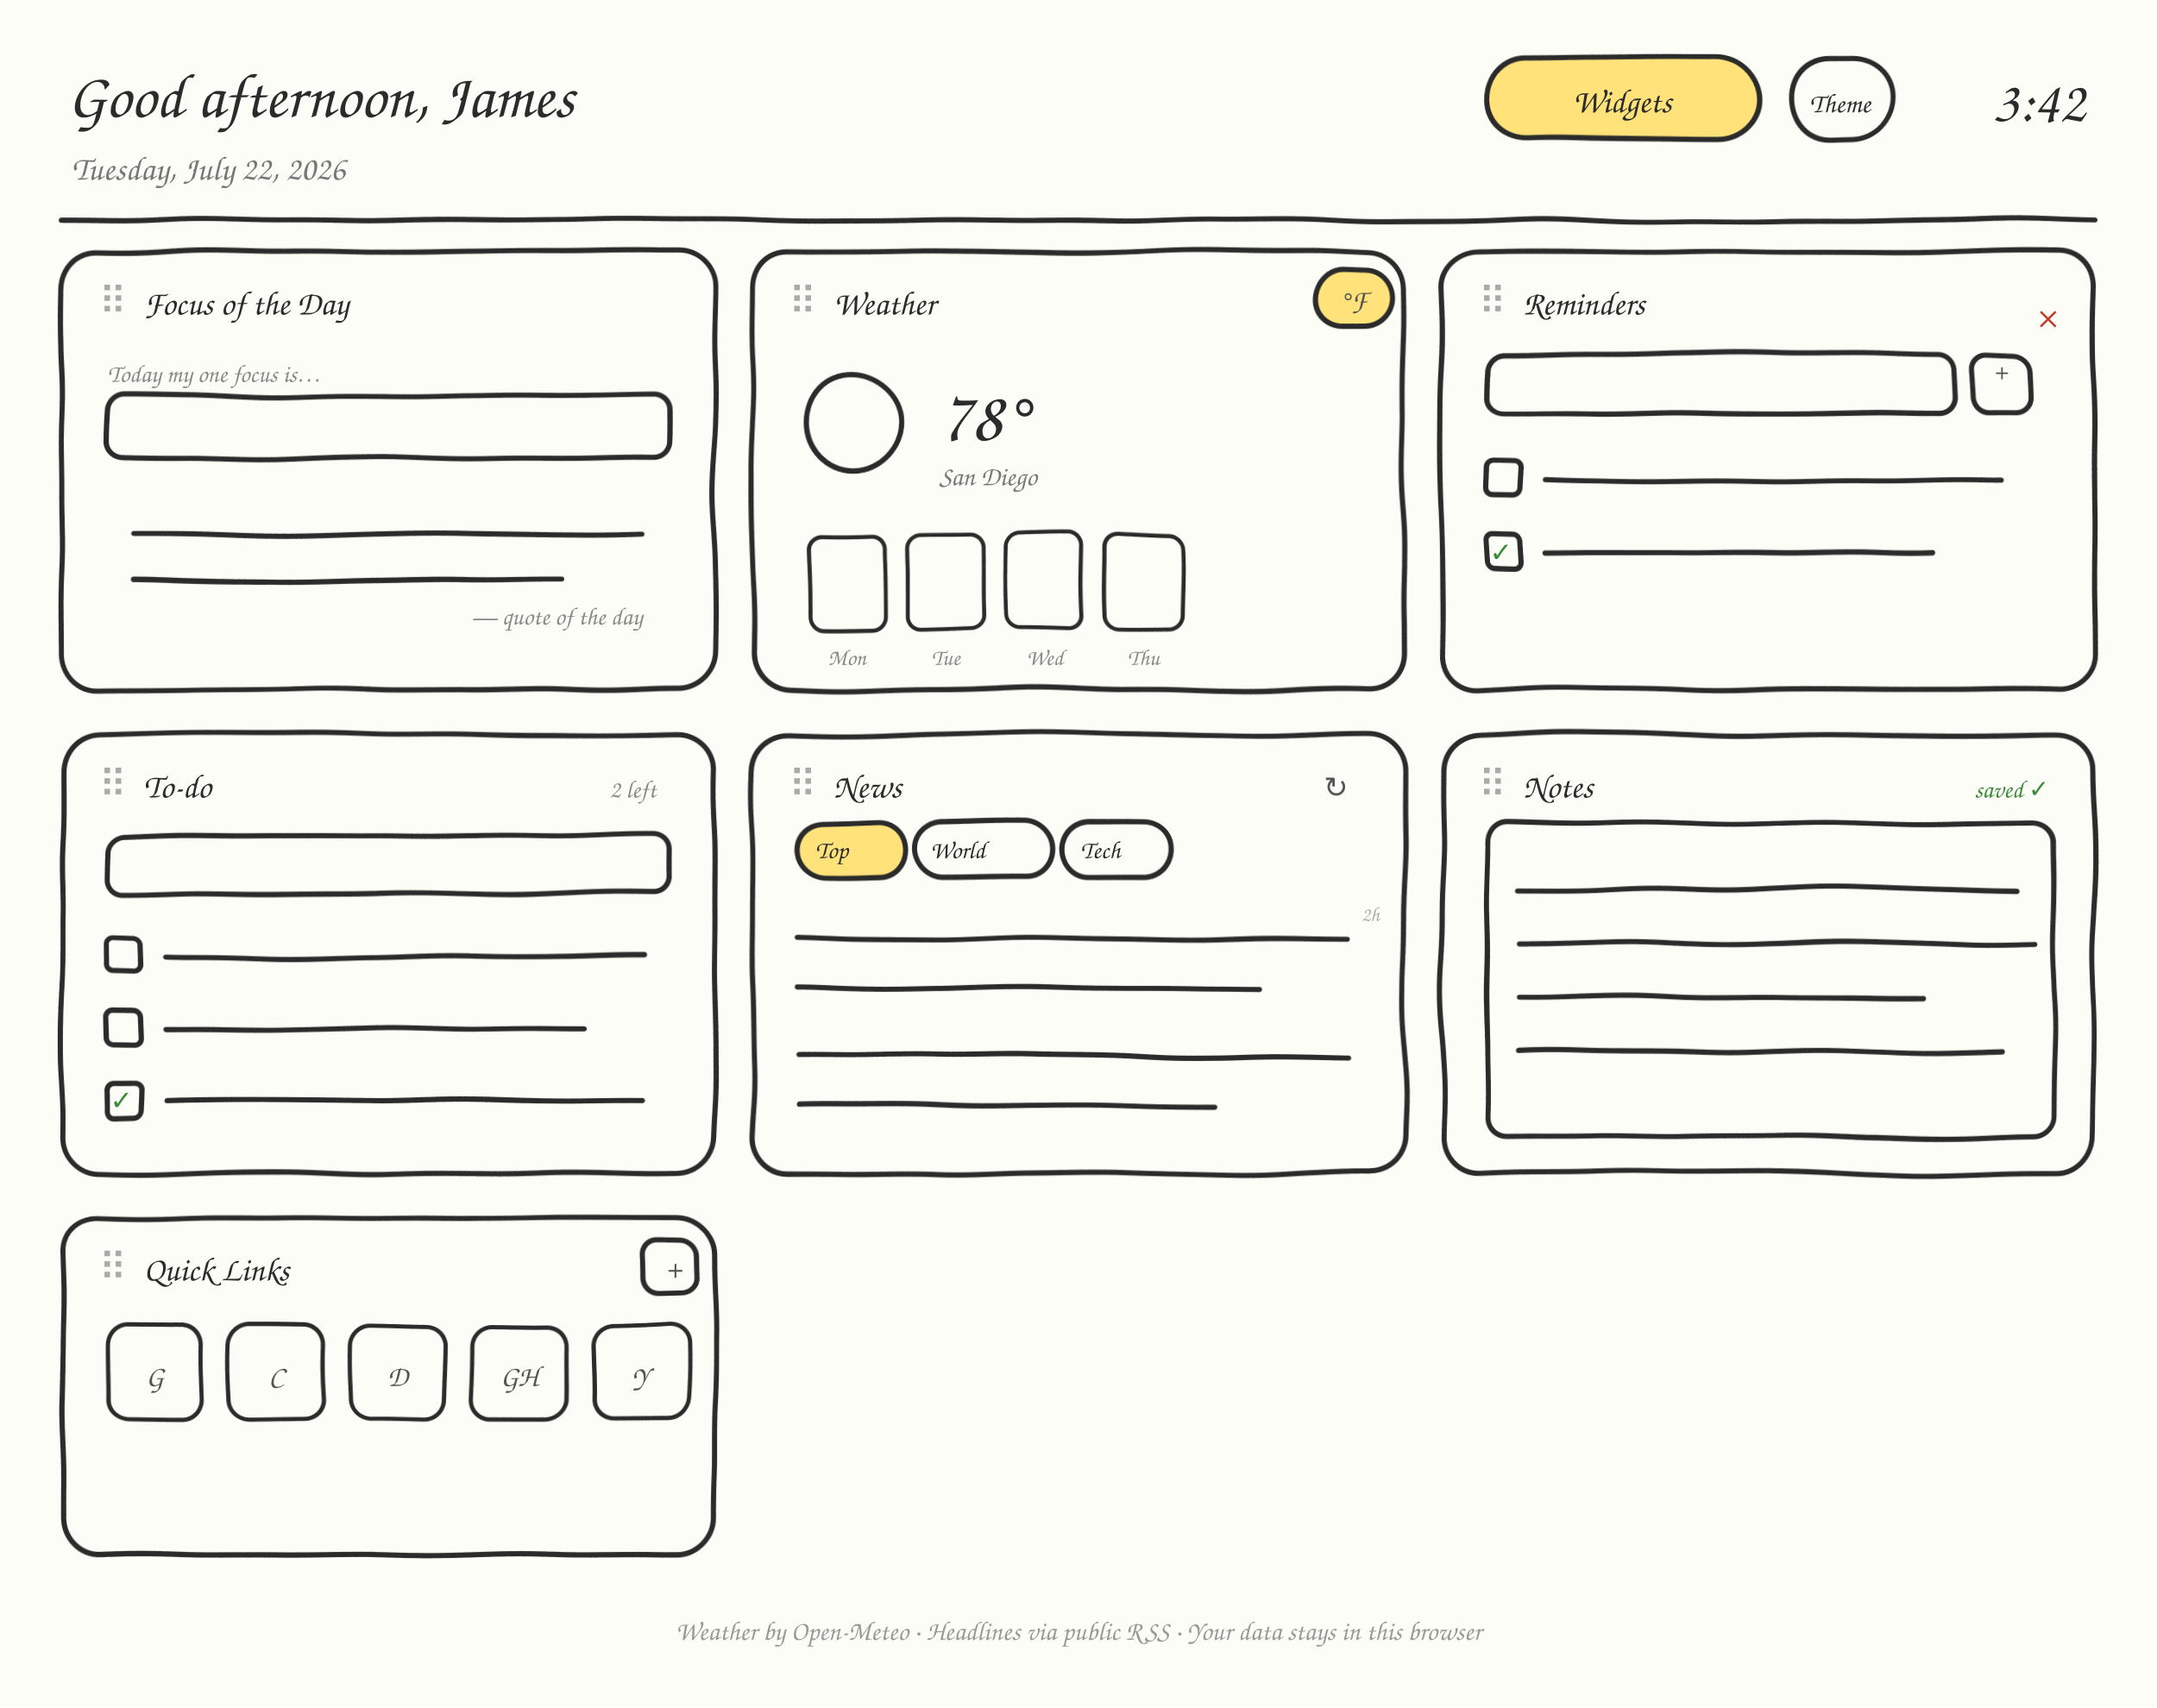
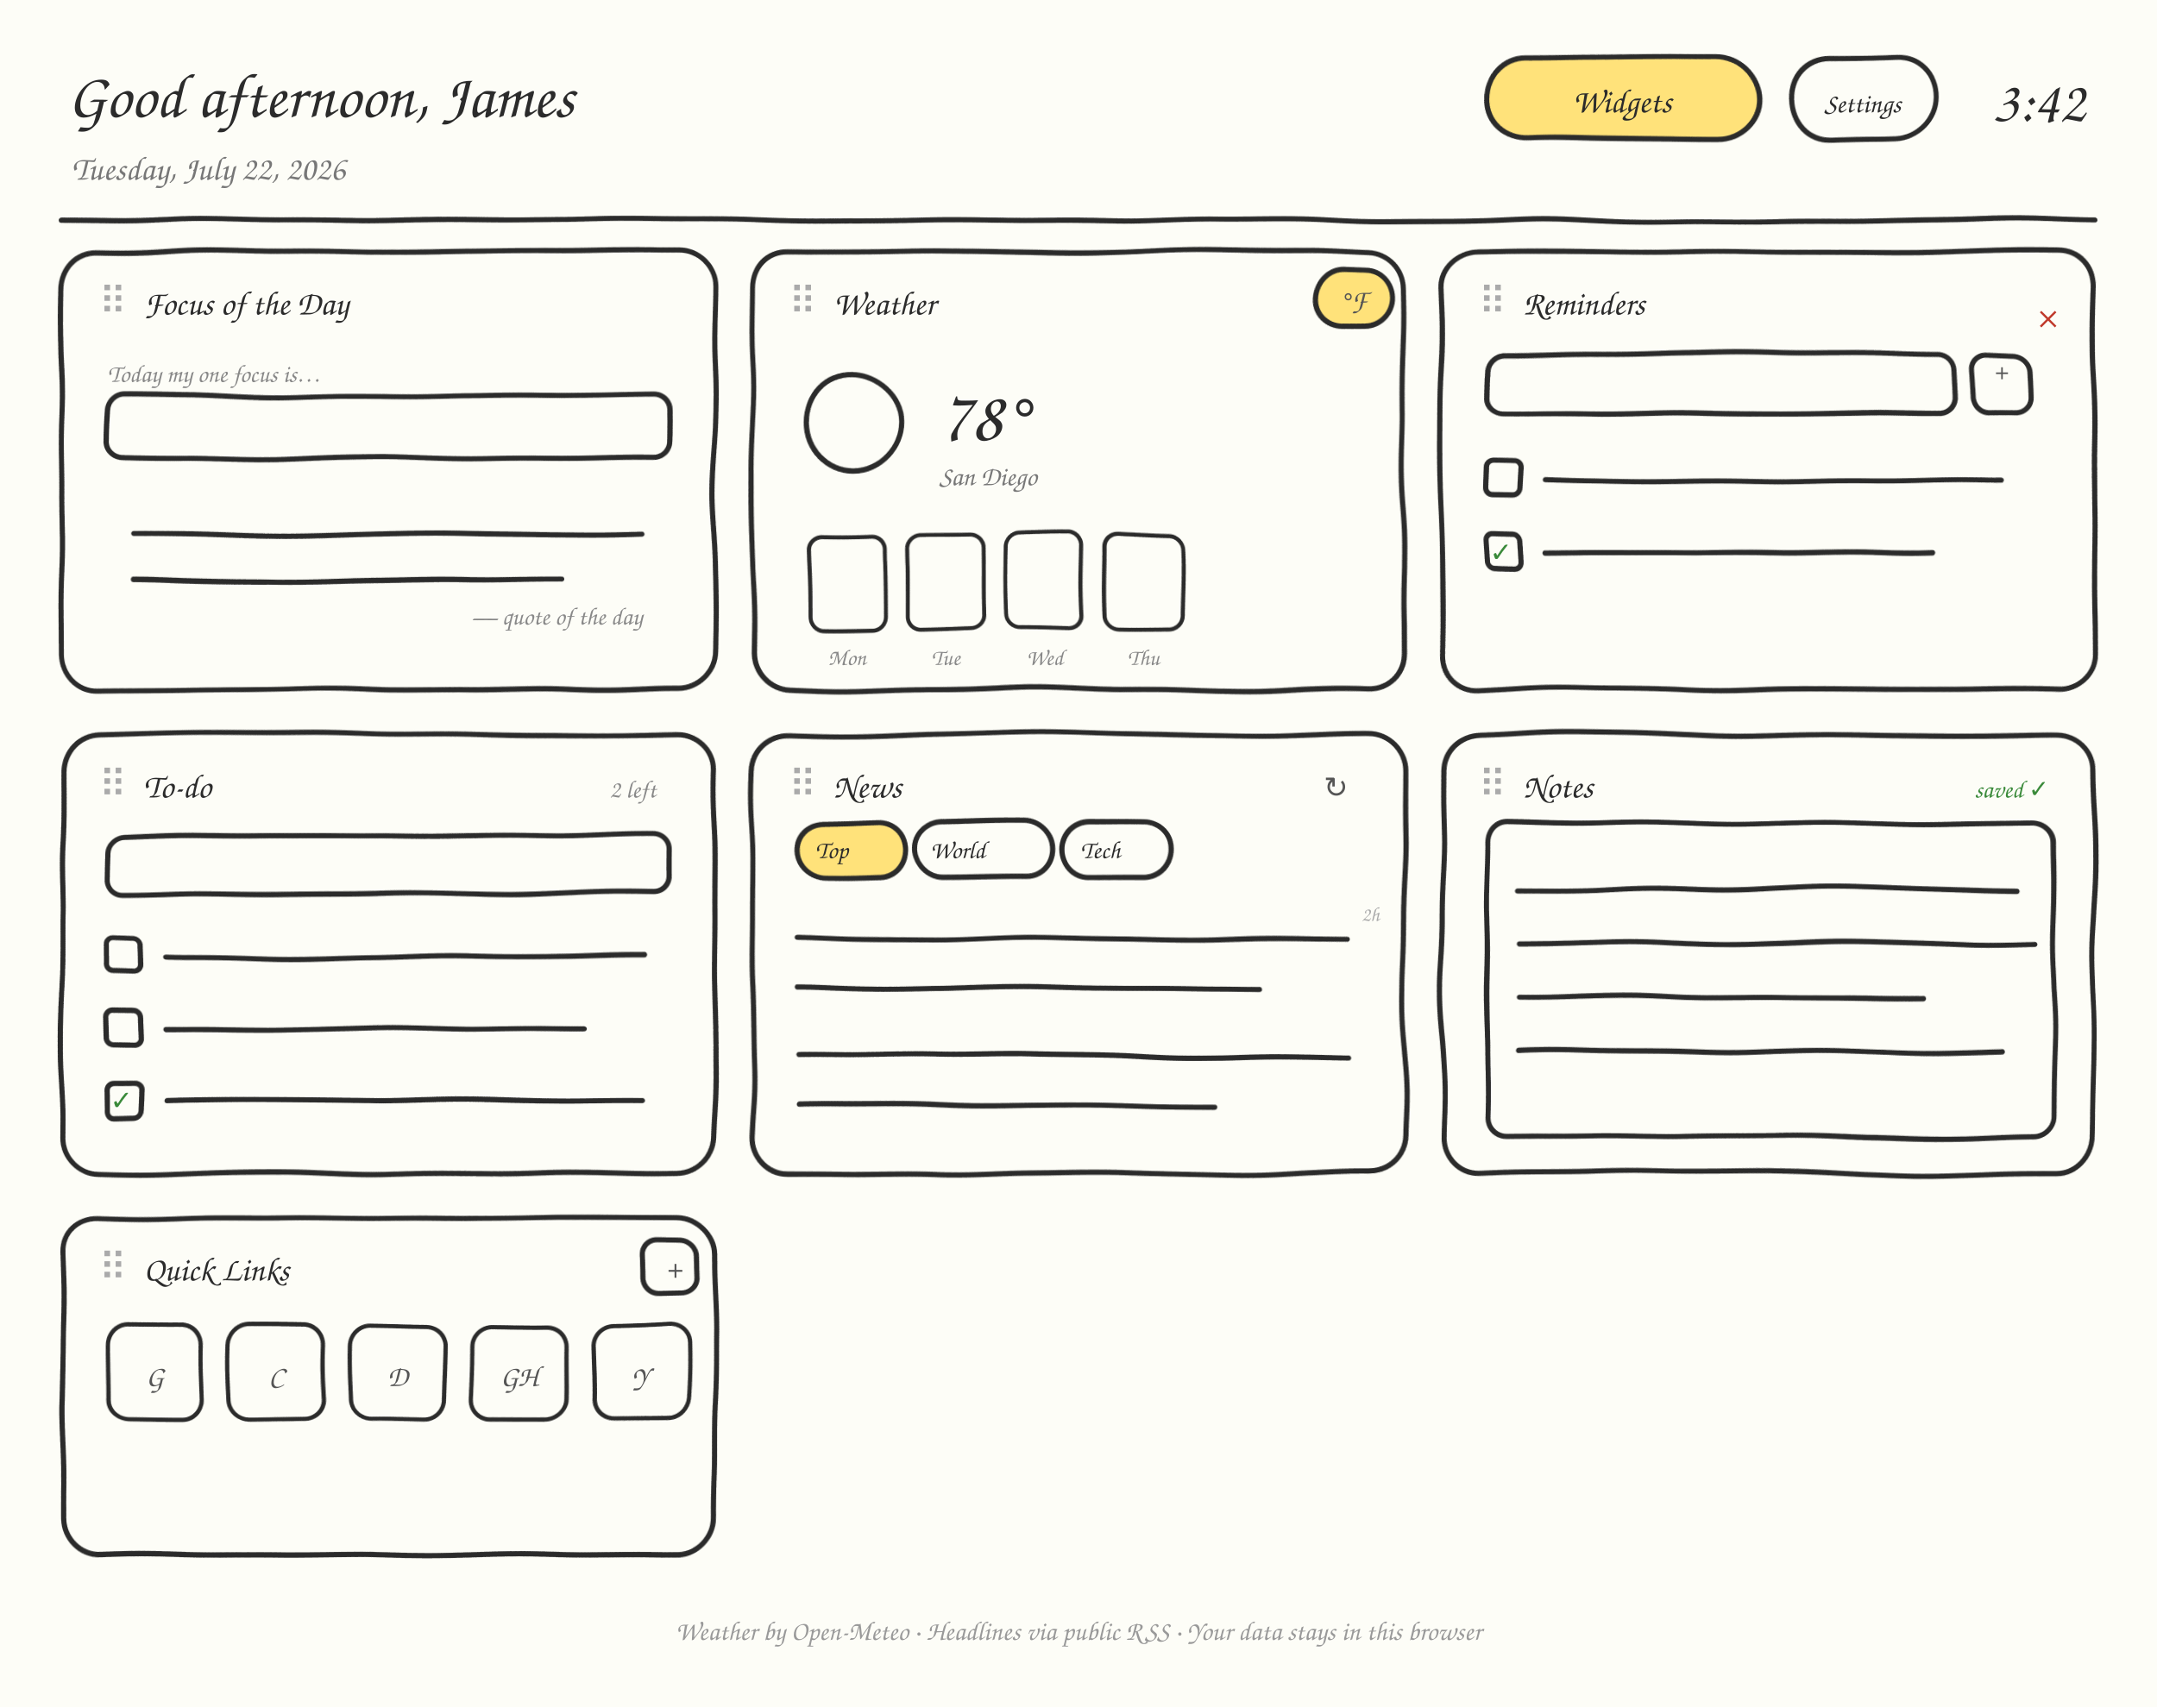
<svg xmlns="http://www.w3.org/2000/svg" viewBox="0 0 960 760" font-family="'Comic Sans MS','Segoe Print','Bradley Hand',cursive">
  <defs>
    <filter id="rough" x="-4%" y="-4%" width="108%" height="108%">
      <feTurbulence type="fractalNoise" baseFrequency="0.012 0.016" numOctaves="2" seed="7" result="n" />
      <feDisplacementMap in="SourceGraphic" in2="n" scale="4.5" xChannelSelector="R" yChannelSelector="G" />
    </filter>
  </defs>
  <rect width="960" height="760" fill="#fdfdf7" />
  <g filter="url(#rough)" fill="#ffe27a">
    <rect x="662" y="26" width="120" height="36" rx="18" />
    <rect x="355" y="366" width="48" height="24" rx="12" />
    <rect x="586" y="120" width="34" height="24" rx="12" />
  </g>
  <g filter="url(#rough)" fill="none" stroke="#2b2b2b" stroke-width="2.3" stroke-linecap="round" stroke-linejoin="round">
    <line x1="28" y1="98" x2="932" y2="98" />
    <rect x="662" y="26" width="120" height="36" rx="18" />
-     <rect x="796" y="26" width="46" height="36" rx="18" />
+     <rect x="796" y="26" width="66" height="36" rx="18" />
    <rect x="28" y="112" width="290" height="195" rx="16" />
    <rect x="48" y="176" width="250" height="28" rx="7" />
    <line x1="60" y1="238" x2="286" y2="238" />
    <line x1="60" y1="258" x2="250" y2="258" />
    <rect x="335" y="112" width="290" height="195" rx="16" />
    <rect x="586" y="120" width="34" height="24" rx="12" />
    <circle cx="380" cy="188" r="21" />
    <g stroke-width="1.8">
      <rect x="360" y="238" width="34" height="42" rx="6" />
      <rect x="404" y="238" width="34" height="42" rx="6" />
      <rect x="448" y="238" width="34" height="42" rx="6" />
      <rect x="492" y="238" width="34" height="42" rx="6" />
    </g>
    <rect x="642" y="112" width="290" height="195" rx="16" />
    <rect x="662" y="158" width="208" height="26" rx="7" />
    <rect x="878" y="158" width="26" height="26" rx="7" />
    <rect x="662" y="206" width="15" height="15" rx="3" />
    <line x1="688" y1="214" x2="890" y2="214" />
    <rect x="662" y="238" width="15" height="15" rx="3" />
    <line x1="688" y1="246" x2="860" y2="246" />
    <rect x="28" y="327" width="290" height="195" rx="16" />
    <rect x="48" y="372" width="250" height="26" rx="7" />
    <rect x="48" y="418" width="15" height="15" rx="3" />
    <line x1="74" y1="426" x2="286" y2="426" />
    <rect x="48" y="450" width="15" height="15" rx="3" />
    <line x1="74" y1="458" x2="260" y2="458" />
    <rect x="48" y="482" width="15" height="15" rx="3" />
    <line x1="74" y1="490" x2="286" y2="490" />
    <rect x="335" y="327" width="290" height="195" rx="16" />
    <rect x="355" y="366" width="48" height="24" rx="12" />
    <rect x="407" y="366" width="62" height="24" rx="12" />
    <rect x="473" y="366" width="48" height="24" rx="12" />
    <line x1="355" y1="418" x2="600" y2="418" />
    <line x1="355" y1="440" x2="560" y2="440" />
    <line x1="355" y1="470" x2="600" y2="470" />
    <line x1="355" y1="492" x2="540" y2="492" />
    <rect x="642" y="327" width="290" height="195" rx="16" />
    <rect x="662" y="366" width="252" height="140" rx="9" />
    <line x1="676" y1="396" x2="898" y2="396" />
    <line x1="676" y1="420" x2="906" y2="420" />
    <line x1="676" y1="444" x2="856" y2="444" />
    <line x1="676" y1="468" x2="890" y2="468" />
    <rect x="28" y="542" width="290" height="150" rx="16" />
    <rect x="286" y="552" width="24" height="24" rx="7" />
    <g stroke-width="1.9">
      <rect x="48" y="590" width="42" height="42" rx="9" />
      <rect x="102" y="590" width="42" height="42" rx="9" />
      <rect x="156" y="590" width="42" height="42" rx="9" />
      <rect x="210" y="590" width="42" height="42" rx="9" />
      <rect x="264" y="590" width="42" height="42" rx="9" />
    </g>
  </g>
  <g fill="#2b2b2b">
    <text x="30" y="52" font-size="28">Good afternoon, James</text>
    <text x="32" y="80" font-size="15" fill="#777">Tuesday, July 22, 2026</text>
    <text x="722" y="50" font-size="15" text-anchor="middle">Widgets</text>
-     <text x="819" y="50" font-size="12" text-anchor="middle">Theme</text>
+     <text x="829" y="50" font-size="12" text-anchor="middle">Settings</text>
    <text x="928" y="54" font-size="26" text-anchor="end">3:42</text>
    <g font-size="15">
      <text x="44" y="140" font-size="17" fill="#aaa">⠿</text>
      <text x="64" y="140">Focus of the Day</text>
      <text x="351" y="140" font-size="17" fill="#aaa">⠿</text>
      <text x="371" y="140">Weather</text>
      <text x="658" y="140" font-size="17" fill="#aaa">⠿</text>
      <text x="678" y="140">Reminders</text>
      <text x="44" y="355" font-size="17" fill="#aaa">⠿</text>
      <text x="64" y="355">To-do</text>
      <text x="351" y="355" font-size="17" fill="#aaa">⠿</text>
      <text x="371" y="355">News</text>
      <text x="658" y="355" font-size="17" fill="#aaa">⠿</text>
      <text x="678" y="355">Notes</text>
      <text x="44" y="570" font-size="17" fill="#aaa">⠿</text>
      <text x="64" y="570">Quick Links</text>
    </g>
    <g fill="#c0392b" font-size="18">
      <text x="906" y="146">×</text>
    </g>
    <g fill="#555" font-size="13">
      <text x="596" y="138">°F</text>
      <text x="292" y="355" text-anchor="end" font-size="11" fill="#888">2 left</text>
      <text x="600" y="355" text-anchor="end">↻</text>
      <text x="912" y="355" text-anchor="end" font-size="11" fill="#3a8a3a">saved ✓</text>
      <text x="296" y="569" font-size="15">+</text>
      <text x="887" y="169">+</text>
    </g>
    <text x="48" y="170" font-size="11" fill="#888">Today my one focus is…</text>
    <text x="210" y="278" font-size="11" fill="#888" font-style="italic">— quote of the day</text>
    <text x="418" y="196" font-size="32">78°</text>
    <text x="418" y="216" font-size="12" fill="#777">San Diego</text>
    <g font-size="10" fill="#888" text-anchor="middle">
      <text x="377" y="296">Mon</text>
      <text x="421" y="296">Tue</text>
      <text x="465" y="296">Wed</text>
      <text x="509" y="296">Thu</text>
    </g>
    <g font-size="11">
      <text x="363" y="382">Top</text>
      <text x="414" y="382">World</text>
      <text x="481" y="382">Tech</text>
      <text x="606" y="410" font-size="9" fill="#aaa">2h</text>
    </g>
    <g font-size="12" fill="#3a8a3a">
      <text x="663" y="250">✓</text>
      <text x="49" y="494">✓</text>
    </g>
    <g font-size="13" fill="#555" text-anchor="middle">
      <text x="69" y="617">G</text>
      <text x="123" y="617">C</text>
      <text x="177" y="617">D</text>
      <text x="231" y="617">GH</text>
      <text x="285" y="617">Y</text>
    </g>
    <text x="480" y="730" font-size="12" fill="#999" text-anchor="middle">Weather by Open-Meteo · Headlines via public RSS · Your data stays in this browser</text>
  </g>
</svg>
